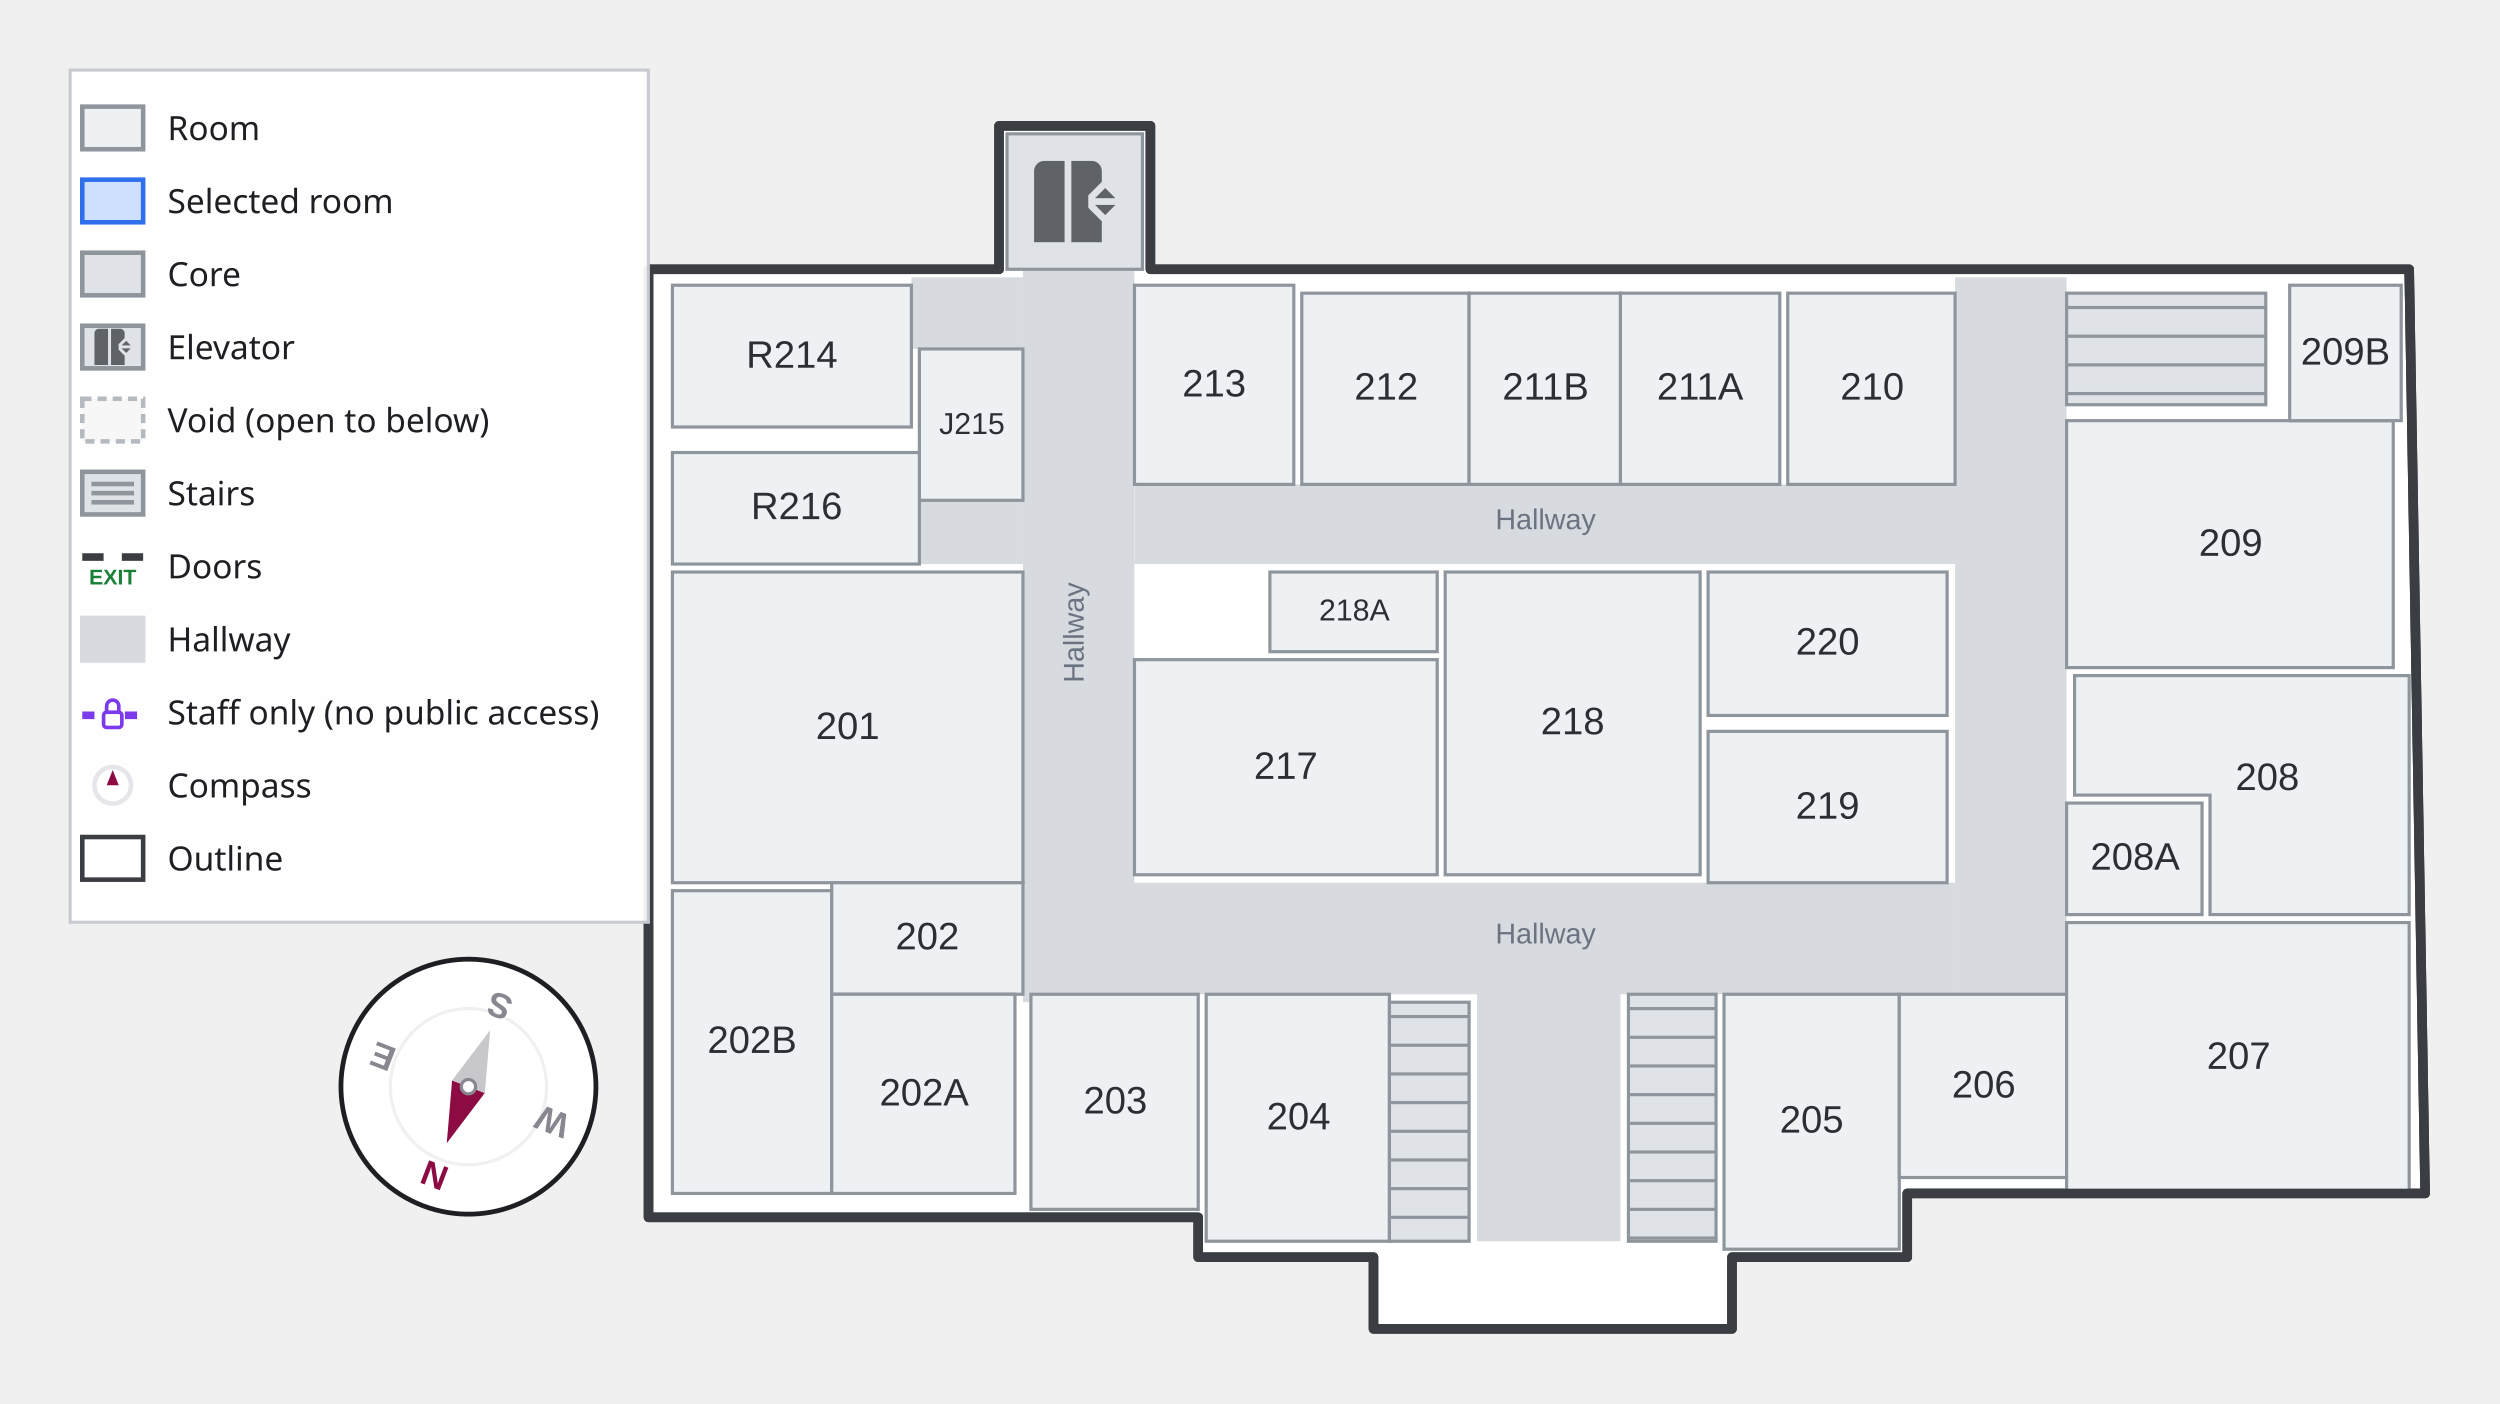
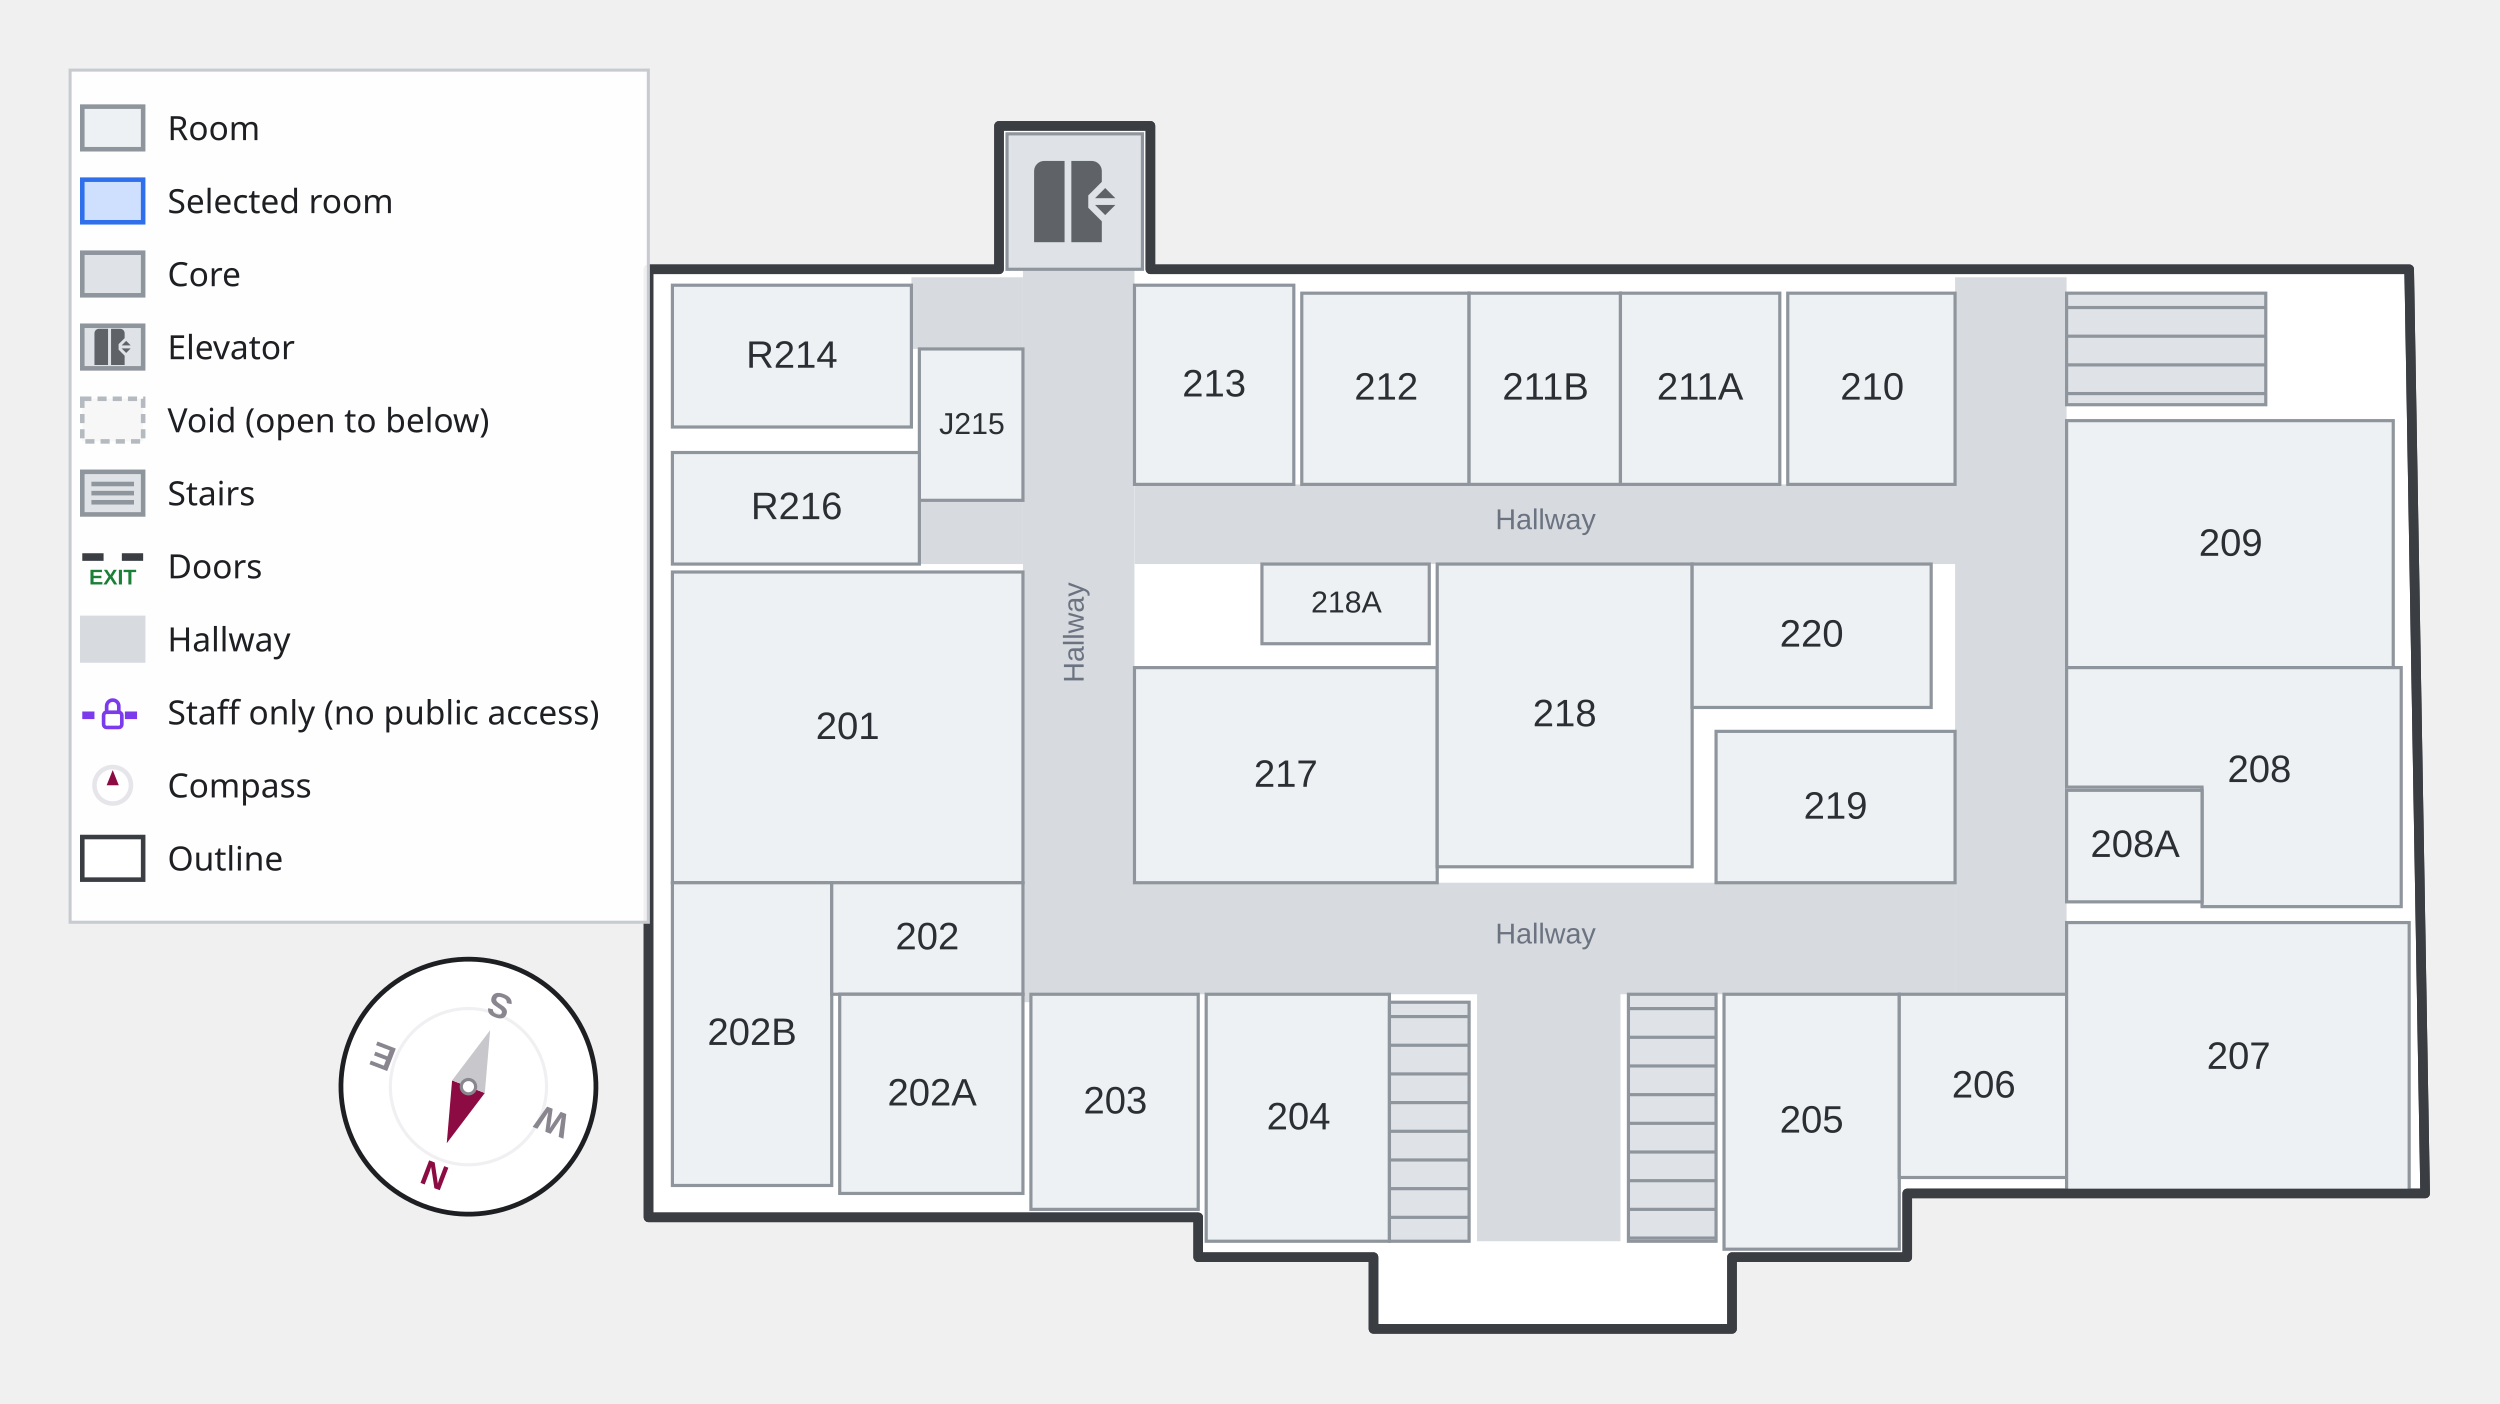
<svg xmlns="http://www.w3.org/2000/svg" viewBox="-357 -79 1569 881" font-family="-apple-system, 'SF Pro Text', 'Helvetica Neue', Arial, sans-serif">
  <style>
    .floor { fill: #ffffff; stroke: #3a3d42; stroke-width: 6; stroke-linejoin: round; }
    .room  { fill: #eef1f4; stroke: #8f959c; stroke-width: 2; }
    .ours  { fill: #f5e3ea; stroke: #8f959c; stroke-width: 2; }
    .core  { fill: #dfe3e8; stroke: #8f959c; stroke-width: 2; }
    .void  { fill: #f7f7f8; stroke: #b5bac0; stroke-width: 2; stroke-dasharray: 10 8; }
    .dim   { fill: #8a8f96; text-anchor: middle; dominant-baseline: middle; }
    .stair { stroke: #8f959c; stroke-width: 2; }
    .hall  { fill: #d7dbe0; stroke: none; }
    .hall-lbl { fill: #6b7280; font-size: 18px; text-anchor: middle; dominant-baseline: middle; }
    .authwall { stroke: #7c3aed; stroke-width: 6; stroke-dasharray: 10 8; }
    .door  { stroke: #ffffff; stroke-width: 10; }
    .lbl   { fill: #2b2e33; font-size: 24px; text-anchor: middle; dominant-baseline: middle; }
    .lblS  { fill: #2b2e33; font-size: 19px; text-anchor: middle; dominant-baseline: middle; }
    .name  { fill: #1d1f23; font-size: 30px; font-weight: 700; text-anchor: middle; dominant-baseline: middle; }
    .exit  { fill: #1a7f37; font-size: 20px; font-weight: 700; text-anchor: middle; dominant-baseline: middle; }
    .compass-letter { font-size: 22px; font-weight: 600; fill: #8a8690; text-anchor: middle; }
    .compass-north  { fill: #8C0B42; }
    .floor-edge { fill:none; stroke:#3a3d42; stroke-width:6; stroke-linejoin:round; }
  </style>
  <polygon class="floor" points="270,0 365,0 365,90 925,90 1155,90 1165,670 840,670 840,710 730,710 730,755 505,755 505,710 395,710 395,685 280,685 50,685 50,330 50,90 270,90" />
  <rect class="hall" x="570" y="540" width="90" height="160" />
  <rect class="hall" x="285" y="90" width="70" height="460" />
  <rect class="hall" x="355" y="225" width="520" height="50" />
  <rect class="hall" x="870" y="95" width="70" height="450" />
  <rect class="hall" x="350" y="475" width="520" height="70" />
  <rect class="hall" x="215" y="95" width="70" height="45" />
  <rect class="hall" x="220" y="235" width="65" height="40" />
  <text class="hall-lbl" x="613" y="508">Hallway</text>
  <text class="hall-lbl" x="613" y="248">Hallway</text>
  <text class="hall-lbl" transform="rotate(-90 318 318)" x="318" y="318">Hallway</text>
  <rect class="room" x="220" y="140" width="65" height="95" />
  <text class="lblS" x="253" y="188">J215</text>
  <rect class="room" x="65" y="100" width="150" height="89" />
  <text class="lbl" x="140" y="145">R214</text>
  <rect class="room" x="65" y="205" width="155" height="70" />
  <text class="lbl" x="143" y="240">R216</text>
  <rect class="room" x="65" y="280" width="220" height="195" />
  <text class="lbl" x="175" y="378">201</text>
-   <rect class="room" x="65" y="480" width="100" height="190" />
-   <text class="lbl" x="115" y="575">202B</text>
+   <rect class="room" x="65" y="475" width="100" height="190" />
+   <text class="lbl" x="115" y="570">202B</text>
  <rect class="room" x="165" y="475" width="120" height="70" />
  <text class="lbl" x="225" y="510">202</text>
-   <rect class="room" x="165" y="545" width="115" height="125" />
-   <text class="lbl" x="223" y="608">202A</text>
+   <rect class="room" x="170" y="545" width="115" height="125" />
+   <text class="lbl" x="228" y="608">202A</text>
  <rect class="room" x="290" y="545" width="105" height="135" />
  <text class="lbl" x="343" y="613">203</text>
  <rect class="room" x="400" y="545" width="115" height="155" />
  <text class="lbl" x="458" y="623">204</text>
  <rect class="room" x="725" y="545" width="110" height="160" />
  <text class="lbl" x="780" y="625">205</text>
  <rect class="room" x="835" y="545" width="105" height="115" />
  <text class="lbl" x="888" y="603">206</text>
  <rect class="core" x="275" y="5" width="85" height="85" />
  <g class="icon" transform="translate(292,22) scale(2.125)">
    <path d="m21 16-3-3h6zm0-8-3 3h6zm-12-8h-6c-1.654 0-3 1.346-3 3v21h9zm11 6.171v-3.171c0-1.654-1.346-3-3-3h-6v24h9v-6.171l-4-4v-3.657l4-4z" fill="#5f6368" />
  </g>
  <rect class="room" x="355" y="100" width="100" height="125" />
  <text class="lbl" x="405" y="163">213</text>
  <rect class="room" x="460" y="105" width="105" height="120" />
  <text class="lbl" x="513" y="165">212</text>
  <rect class="room" x="565" y="105" width="95" height="120" />
  <text class="lbl" x="613" y="165">211B</text>
  <rect class="room" x="660" y="105" width="100" height="120" />
  <text class="lbl" x="710" y="165">211A</text>
  <rect class="room" x="765" y="105" width="105" height="120" />
  <text class="lbl" x="818" y="165">210</text>
-   <rect class="room" x="355" y="335" width="190" height="135" />
-   <text class="lbl" x="450" y="403">217</text>
-   <rect class="room" x="440" y="280" width="105" height="50" />
-   <text class="lblS" x="493" y="305">218A</text>
-   <rect class="room" x="550" y="280" width="160" height="190" />
-   <text class="lbl" x="630" y="375">218</text>
-   <rect class="room" x="715" y="280" width="150" height="90" />
-   <text class="lbl" x="790" y="325">220</text>
-   <rect class="room" x="715" y="380" width="150" height="95" />
-   <text class="lbl" x="790" y="428">219</text>
+   <rect class="room" x="355" y="340" width="190" height="135" />
+   <text class="lbl" x="450" y="408">217</text>
+   <rect class="room" x="435" y="275" width="105" height="50" />
+   <text class="lblS" x="488" y="300">218A</text>
+   <rect class="room" x="545" y="275" width="160" height="190" />
+   <text class="lbl" x="625" y="370">218</text>
+   <rect class="room" x="705" y="275" width="150" height="90" />
+   <text class="lbl" x="780" y="320">220</text>
+   <rect class="room" x="720" y="380" width="150" height="95" />
+   <text class="lbl" x="795" y="428">219</text>
  <rect class="room" x="940" y="185" width="205" height="155" />
  <text class="lbl" x="1043" y="263">209</text>
-   <polygon class="room" points="945,345 1050,345 1155,345 1155,495 1030,495 1030,420 945,420" />
-   <text class="lbl" x="1066" y="410">208</text>
-   <rect class="room" x="940" y="425" width="85" height="70" />
-   <text class="lbl" x="983" y="460">208A</text>
+   <polygon class="room" points="940,340 1045,340 1150,340 1150,490 1025,490 1025,415 940,415" />
+   <text class="lbl" x="1061" y="405">208</text>
+   <rect class="room" x="940" y="417" width="85" height="70" />
+   <text class="lbl" x="983" y="452">208A</text>
  <rect class="room" x="940" y="500" width="215" height="170" />
  <text class="lbl" x="1048" y="585">207</text>
-   <rect class="room" x="1080" y="100" width="70" height="85" />
-   <text class="lbl" x="1115" y="143">209B</text>
  <rect class="core" x="940" y="105" width="125" height="70" />
  <g class="stair">
    <line x1="940" y1="114" x2="1065" y2="114" />
    <line x1="940" y1="132" x2="1065" y2="132" />
    <line x1="940" y1="150" x2="1065" y2="150" />
    <line x1="940" y1="168" x2="1065" y2="168" />
  </g>
  <rect class="core" x="515" y="550" width="50" height="150" />
  <g class="stair">
    <line x1="515" y1="559" x2="565" y2="559" />
    <line x1="515" y1="577" x2="565" y2="577" />
    <line x1="515" y1="595" x2="565" y2="595" />
    <line x1="515" y1="613" x2="565" y2="613" />
    <line x1="515" y1="631" x2="565" y2="631" />
    <line x1="515" y1="649" x2="565" y2="649" />
    <line x1="515" y1="667" x2="565" y2="667" />
    <line x1="515" y1="685" x2="565" y2="685" />
  </g>
  <rect class="core" x="665" y="545" width="55" height="155" />
  <g class="stair">
    <line x1="665" y1="554" x2="720" y2="554" />
    <line x1="665" y1="572" x2="720" y2="572" />
    <line x1="665" y1="590" x2="720" y2="590" />
    <line x1="665" y1="608" x2="720" y2="608" />
    <line x1="665" y1="626" x2="720" y2="626" />
    <line x1="665" y1="644" x2="720" y2="644" />
    <line x1="665" y1="662" x2="720" y2="662" />
    <line x1="665" y1="680" x2="720" y2="680" />
    <line x1="665" y1="698" x2="720" y2="698" />
  </g>
  <polygon class="floor-edge" points="270,0 365,0 365,90 925,90 1155,90 1165,670 840,670 840,710 730,710 730,755 505,755 505,710 395,710 395,685 280,685 50,685 50,330 50,90 270,90" />
  <g class="compass" transform="translate(-63,603) rotate(201)">
    <circle r="80" fill="#ffffff" stroke="#1d1f23" stroke-width="3" />
    <circle r="49" fill="none" stroke="#f0f0f3" stroke-width="2" />
    <path d="M0,-38 L11,0 L-11,0 Z" fill="#8C0B42" />
    <path d="M0,38 L11,0 L-11,0 Z" fill="#c7c7cc" />
    <circle r="4.5" fill="#ffffff" stroke="#8a8690" stroke-width="2" />
    <text class="compass-letter compass-north" x="0" y="-52">N</text>
    <text class="compass-letter" x="0" y="62">S</text>
    <text class="compass-letter" x="57" y="6">E</text>
    <text class="compass-letter" x="-57" y="6">W</text>
  </g>
  <g class="legend" transform="translate(-313,-35) scale(1.91)">
    <rect x="0" y="0" width="190" height="280" fill="#ffffff" fill-opacity="0.92" stroke="#c7cad0" stroke-width="1" />
    <g transform="translate(4,12)">
      <rect x="0" y="0" width="20" height="14" fill="#eef1f4" stroke="#8f959c" stroke-width="1.5" />
      <text x="28" y="11" font-size="11" fill="#1d1f23" font-family="sans-serif">Room</text>
    </g>
    <g transform="translate(4,36)">
      <rect x="0" y="0" width="20" height="14" fill="#cfe0ff" stroke="#2f6feb" stroke-width="1.5" />
      <text x="28" y="11" font-size="11" fill="#1d1f23" font-family="sans-serif">Selected room</text>
    </g>
    <g transform="translate(4,60)">
      <rect x="0" y="0" width="20" height="14" fill="#dfe3e8" stroke="#8f959c" stroke-width="1.5" />
      <text x="28" y="11" font-size="11" fill="#1d1f23" font-family="sans-serif">Core</text>
    </g>
    <g transform="translate(4,84)">
      <rect x="0" y="0" width="20" height="14" fill="#dfe3e8" stroke="#8f959c" stroke-width="1.5" />
      <g class="icon" transform="translate(4,1) scale(0.496)">
        <path d="m21 16-3-3h6zm0-8-3 3h6zm-12-8h-6c-1.654 0-3 1.346-3 3v21h9zm11 6.171v-3.171c0-1.654-1.346-3-3-3h-6v24h9v-6.171l-4-4v-3.657l4-4z" fill="#5f6368" />
      </g>
      <text x="28" y="11" font-size="11" fill="#1d1f23" font-family="sans-serif">Elevator</text>
    </g>
    <g transform="translate(4,108)">
      <rect x="0" y="0" width="20" height="14" fill="#f7f7f8" stroke="#b5bac0" stroke-width="1.5" stroke-dasharray="3 2" />
      <text x="28" y="11" font-size="11" fill="#1d1f23" font-family="sans-serif">Void (open to below)</text>
    </g>
    <g transform="translate(4,132)">
      <rect x="0" y="0" width="20" height="14" fill="#dfe3e8" stroke="#8f959c" stroke-width="1.5" />
      <line x1="3" y1="4" x2="17" y2="4" stroke="#8f959c" stroke-width="1.5" />
      <line x1="3" y1="7" x2="17" y2="7" stroke="#8f959c" stroke-width="1.5" />
      <line x1="3" y1="10" x2="17" y2="10" stroke="#8f959c" stroke-width="1.5" />
      <text x="28" y="11" font-size="11" fill="#1d1f23" font-family="sans-serif">Stairs</text>
    </g>
    <g transform="translate(4,156)">
      <line x1="0" y1="4" x2="7" y2="4" stroke="#3a3d42" stroke-width="2.5" />
      <line x1="13" y1="4" x2="20" y2="4" stroke="#3a3d42" stroke-width="2.5" />
      <text x="10" y="13" fill="#1a7f37" font-size="7" font-weight="700" text-anchor="middle">EXIT</text>
      <text x="28" y="11" font-size="11" fill="#1d1f23" font-family="sans-serif">Doors</text>
    </g>
    <g transform="translate(4,180)">
      <rect x="0" y="0" width="20" height="14" fill="#d7dbe0" stroke="#d7dbe0" stroke-width="1.5" />
      <text x="28" y="11" font-size="11" fill="#1d1f23" font-family="sans-serif">Hallway</text>
    </g>
    <g transform="translate(4,204)">
      <line x1="0" y1="8" x2="20" y2="8" stroke="#7c3aed" stroke-width="2.5" stroke-dasharray="4 3" />
      <path d="M8,7 V5 A2,2 0 0 1 12,5 V7" fill="none" stroke="#7c3aed" stroke-width="1.2" />
      <rect x="7" y="7" width="6" height="5" rx="1" fill="#ffffff" stroke="#7c3aed" stroke-width="1.2" />
      <text x="28" y="11" font-size="11" fill="#1d1f23" font-family="sans-serif">Staff only (no public access)</text>
    </g>
    <g transform="translate(4,228)">
      <circle cx="10" cy="7" r="6" fill="#ffffff" stroke="#e6e6ea" stroke-width="1.5" />
      <path d="M10,2 L12,7 L8,7 Z" fill="#8C0B42" />
      <text x="28" y="11" font-size="11" fill="#1d1f23" font-family="sans-serif">Compass</text>
    </g>
    <g transform="translate(4,252)">
      <rect x="0" y="0" width="20" height="14" fill="#ffffff" stroke="#3a3d42" stroke-width="1.5" />
      <text x="28" y="11" font-size="11" fill="#1d1f23" font-family="sans-serif">Outline</text>
    </g>
  </g>
</svg>
